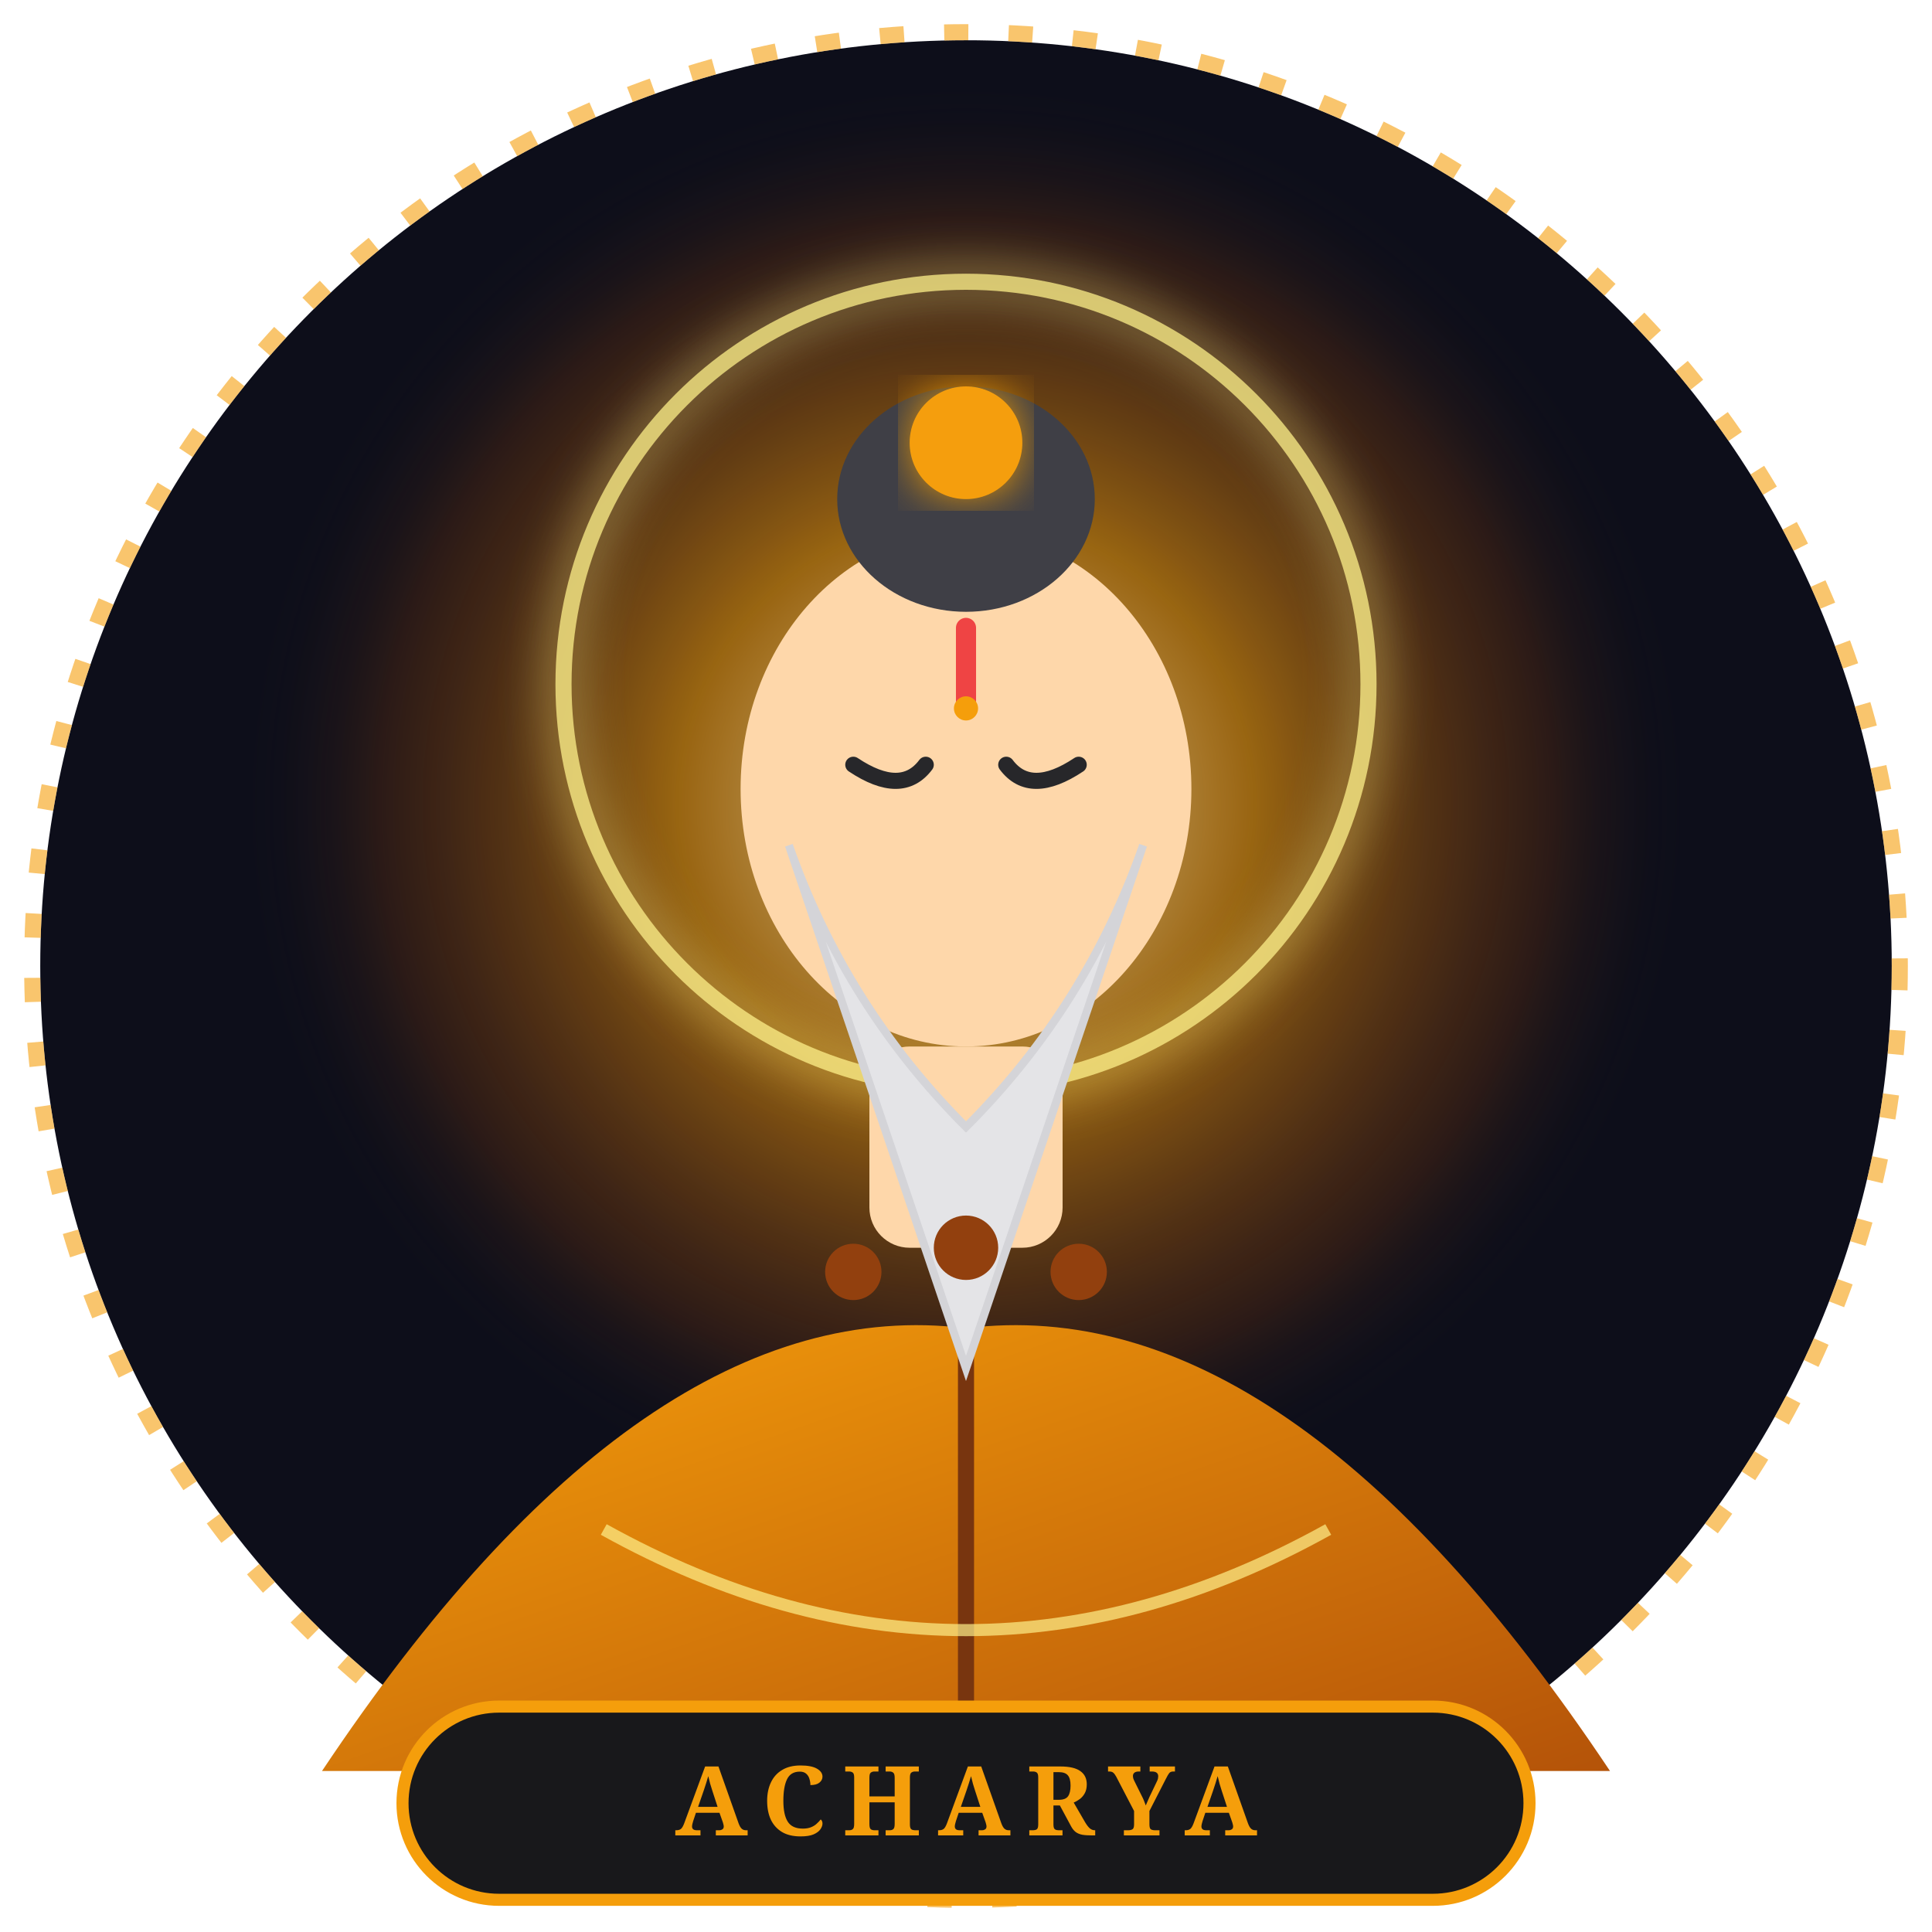
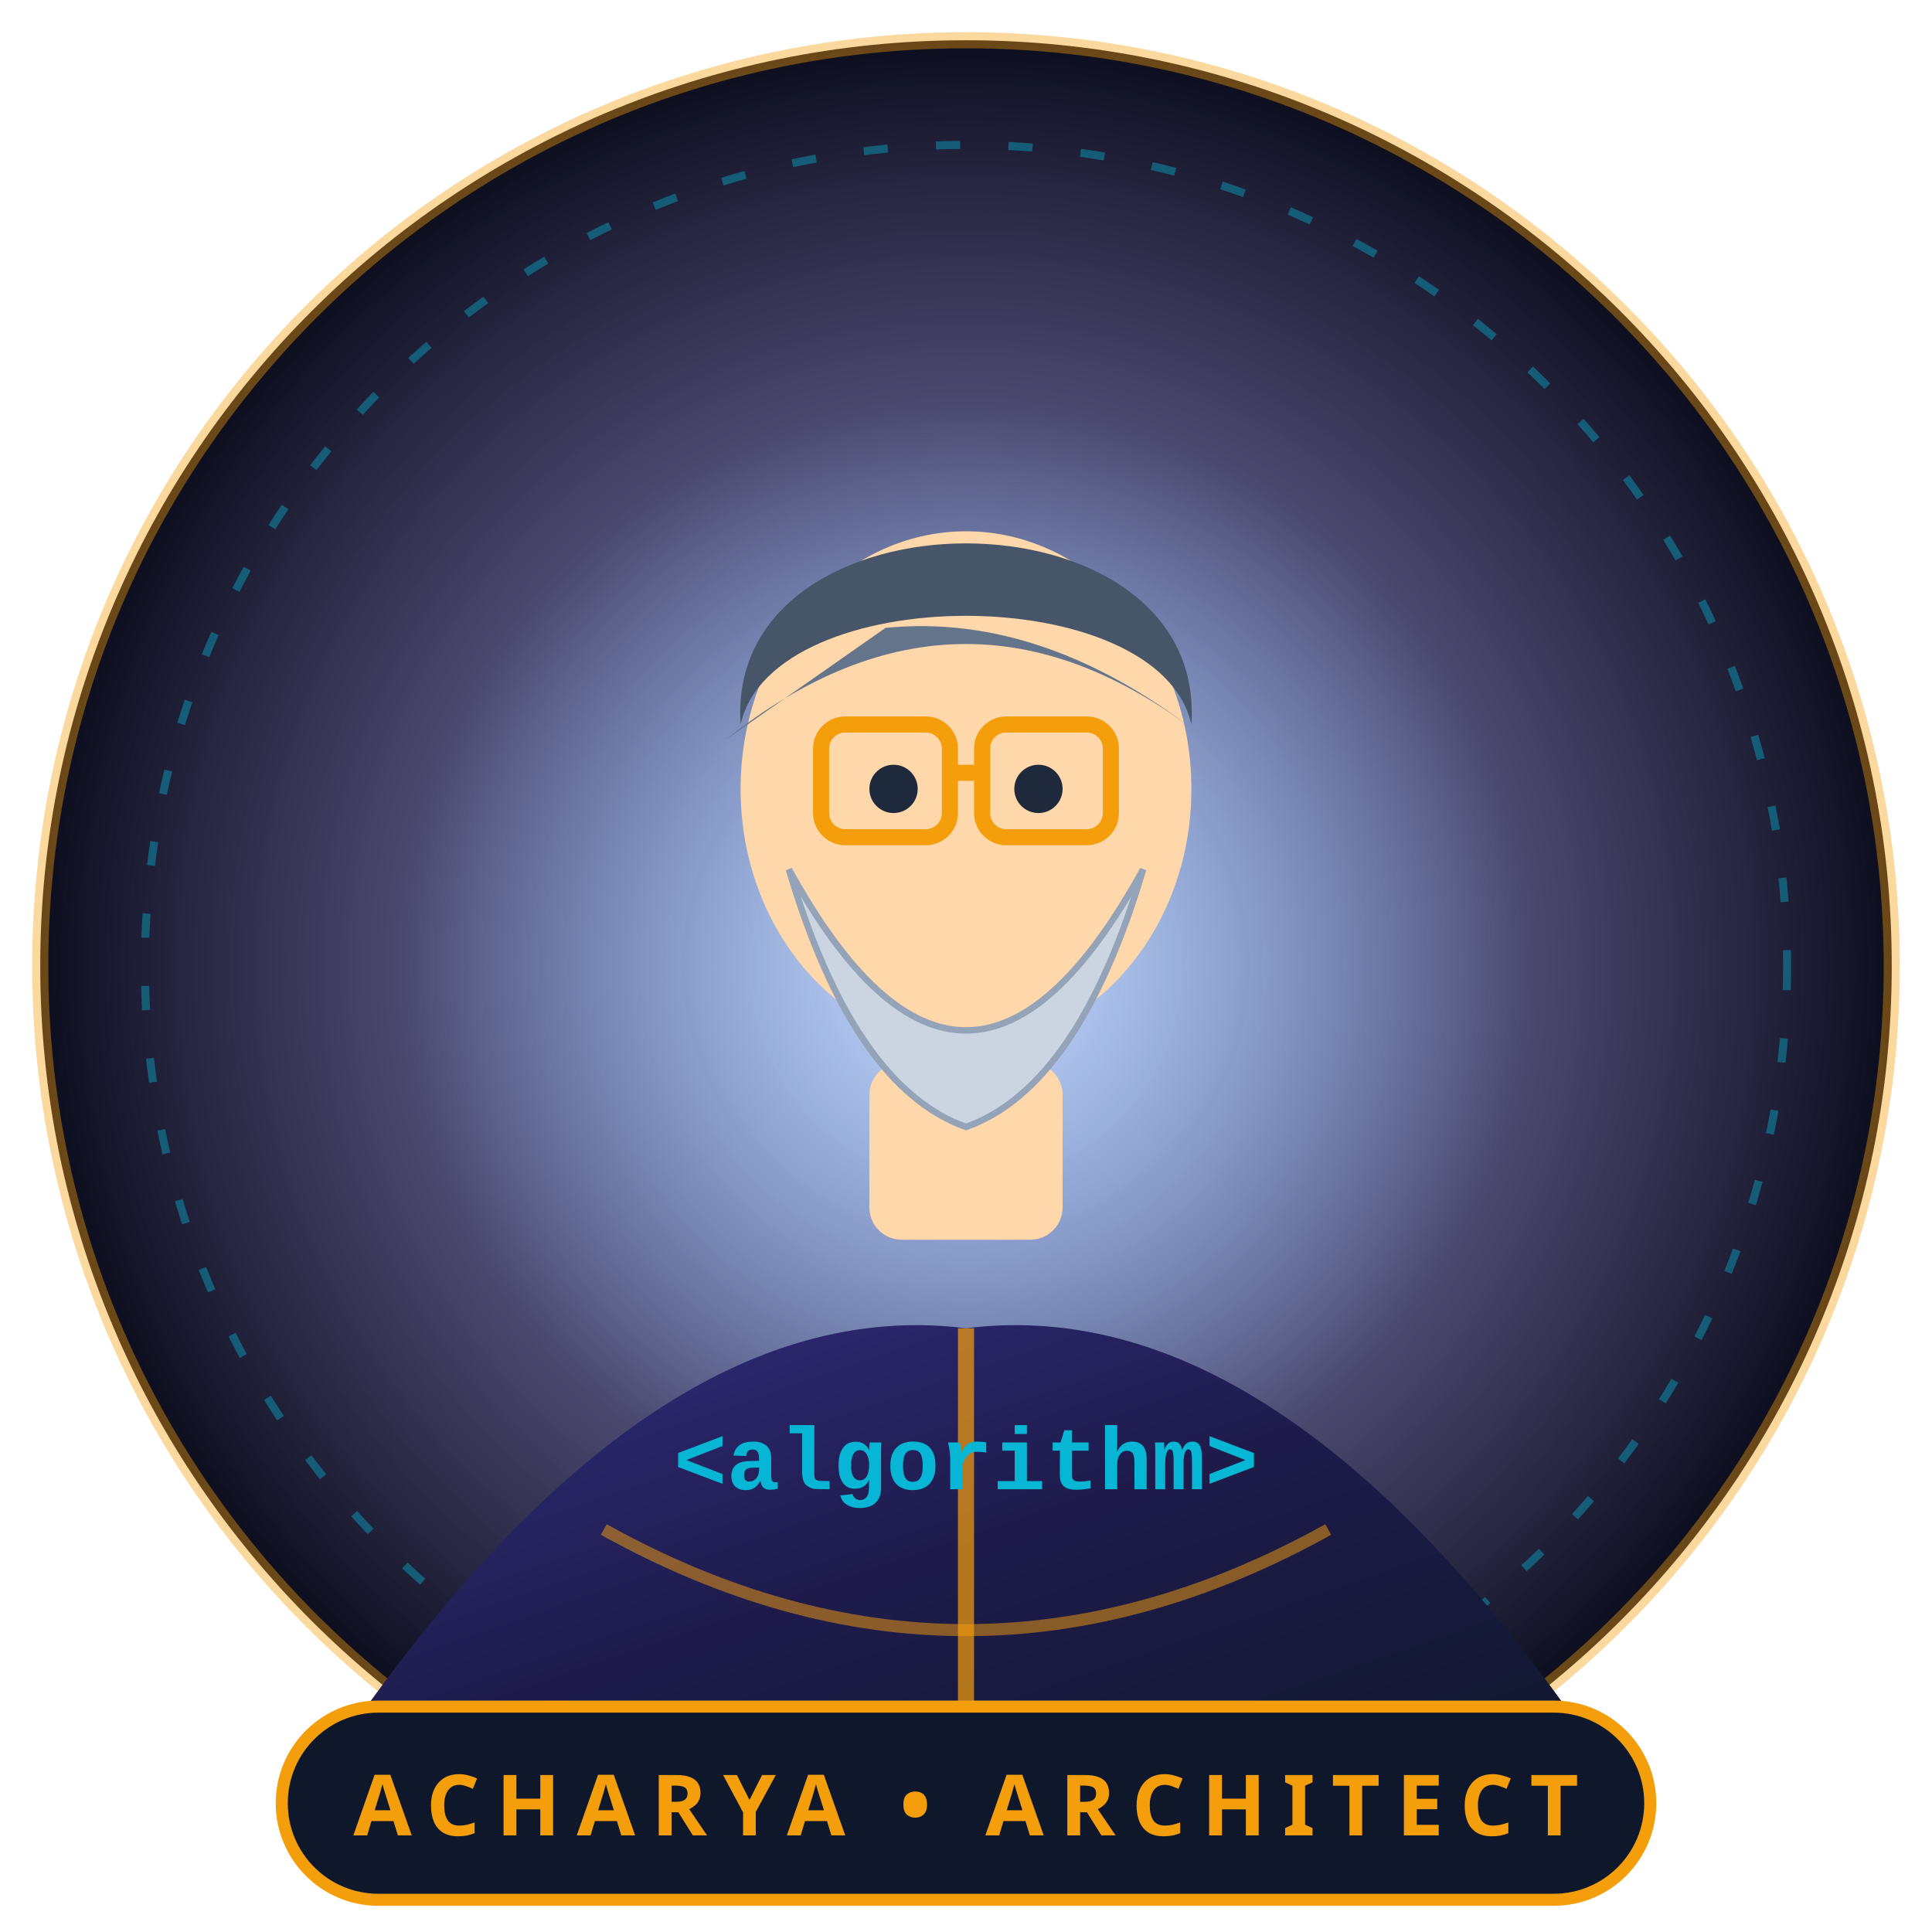
<svg xmlns="http://www.w3.org/2000/svg" viewBox="0 0 240 240" width="240" height="240">
  <defs>
    <radialGradient id="acharyaAura" cx="50%" cy="50%" r="50%">
-       <stop offset="0%" stop-color="#ffedd5" stop-opacity="0.9" />
-       <stop offset="40%" stop-color="#f59e0b" stop-opacity="0.6" />
-       <stop offset="80%" stop-color="#b45309" stop-opacity="0.2" />
-       <stop offset="100%" stop-color="#18181b" stop-opacity="0" />
+       <stop offset="0%" stop-color="#3b82f6" stop-opacity="0.3" />
+       <stop offset="60%" stop-color="#1e1b4b" stop-opacity="0.8" />
+       <stop offset="100%" stop-color="#0a0c1b" stop-opacity="1" />
    </radialGradient>
-     <linearGradient id="robeGrad" x1="0%" y1="0%" x2="100%" y2="100%">
+     <linearGradient id="mentorRobe" x1="0%" y1="0%" x2="100%" y2="100%">
+       <stop offset="0%" stop-color="#312e81" />
+       <stop offset="50%" stop-color="#1e1b4b" />
+       <stop offset="100%" stop-color="#0f172a" />
+     </linearGradient>
+     <linearGradient id="goldAccent" x1="0%" y1="0%" x2="100%" y2="100%">
      <stop offset="0%" stop-color="#f59e0b" />
-       <stop offset="100%" stop-color="#b45309" />
+       <stop offset="100%" stop-color="#d97706" />
    </linearGradient>
-     <filter id="softGlow">
-       <feGaussianBlur stdDeviation="3" result="coloredBlur" />
-       <feMerge>
-         <feMergeNode in="coloredBlur" />
-         <feMergeNode in="SourceGraphic" />
-       </feMerge>
-     </filter>
  </defs>
-   <circle cx="120" cy="120" r="115" fill="#0d0e1a" />
-   <circle cx="120" cy="100" r="90" fill="url(#acharyaAura)" />
-   <circle cx="120" cy="120" r="116" fill="none" stroke="#f59e0b" stroke-width="2" stroke-dasharray="3,5" opacity="0.6" />
-   <circle cx="120" cy="85" r="50" fill="none" stroke="#fef08a" stroke-width="2" filter="url(#softGlow)" opacity="0.8" />
-   <path d="M 40 220 Q 80 160, 120 165 Q 160 160, 200 220 Z" fill="url(#robeGrad)" />
-   <path d="M 120 165 L 120 220" stroke="#78350f" stroke-width="2" />
-   <path d="M 75 190 Q 120 215, 165 190" fill="none" stroke="#fef08a" stroke-width="1.5" opacity="0.7" />
-   <rect x="108" y="130" width="24" height="25" rx="5" fill="#fed7aa" />
+   <circle cx="120" cy="120" r="115" fill="url(#acharyaAura)" stroke="#f59e0b" stroke-width="2" stroke-opacity="0.4" />
+   <circle cx="120" cy="120" r="102" fill="none" stroke="#06b6d4" stroke-width="1" stroke-dasharray="3,6" opacity="0.4" />
+   <path d="M 40 220 Q 80 160, 120 165 Q 160 160, 200 220 Z" fill="url(#mentorRobe)" />
+   <path d="M 120 165 L 120 220" stroke="#f59e0b" stroke-width="2" opacity="0.7" />
+   <path d="M 75 190 Q 120 215, 165 190" fill="none" stroke="#f59e0b" stroke-width="1.5" opacity="0.5" />
+   <rect x="108" y="132" width="24" height="22" rx="4" fill="#fed7aa" />
  <ellipse cx="120" cy="98" rx="28" ry="32" fill="#fed7aa" />
-   <ellipse cx="120" cy="62" rx="16" ry="14" fill="#3f3f46" />
-   <circle cx="120" cy="55" r="7" fill="#f59e0b" filter="url(#softGlow)" />
-   <path d="M 98 105 Q 120 170, 120 170 Q 120 170, 142 105 Q 135 125, 120 140 Q 105 125, 98 105 Z" fill="#e4e4e7" stroke="#d4d4d8" stroke-width="1" />
-   <path d="M 106 95 Q 112 99, 115 95" fill="none" stroke="#27272a" stroke-width="2" stroke-linecap="round" />
-   <path d="M 125 95 Q 128 99, 134 95" fill="none" stroke="#27272a" stroke-width="2" stroke-linecap="round" />
-   <line x1="120" y1="78" x2="120" y2="88" stroke="#ef4444" stroke-width="2.5" stroke-linecap="round" />
-   <circle cx="120" cy="88" r="1.5" fill="#f59e0b" />
-   <circle cx="120" cy="155" r="4" fill="#92400e" />
-   <circle cx="106" cy="158" r="3.5" fill="#92400e" />
-   <circle cx="134" cy="158" r="3.5" fill="#92400e" />
-   <rect x="50" y="212" width="140" height="24" rx="12" fill="#18181b" stroke="#f59e0b" stroke-width="1.5" />
-   <text x="120" y="228" font-family="'Cinzel', 'Outfit', serif" font-size="12" font-weight="bold" fill="#f59e0b" text-anchor="middle" letter-spacing="2">ACHARYA</text>
+   <path d="M 92 90 C 90 60, 150 60, 148 90 C 144 72, 96 72, 92 90 Z" fill="#475569" />
+   <path d="M 90 92 Q 120 68, 150 92 Q 130 76, 110 78 Z" fill="#64748b" />
+   <path d="M 98 108 Q 120 148, 142 108 Q 134 135, 120 140 Q 106 135, 98 108 Z" fill="#cbd5e1" stroke="#94a3b8" stroke-width="0.8" />
+   <circle cx="111" cy="98" r="3" fill="#1e293b" />
+   <circle cx="129" cy="98" r="3" fill="#1e293b" />
+   <rect x="102" y="90" width="16" height="14" rx="3" fill="none" stroke="#f59e0b" stroke-width="2" />
+   <rect x="122" y="90" width="16" height="14" rx="3" fill="none" stroke="#f59e0b" stroke-width="2" />
+   <line x1="118" y1="96" x2="122" y2="96" stroke="#f59e0b" stroke-width="2" />
+   <text x="120" y="185" font-family="'Courier New', monospace" font-size="11" font-weight="bold" fill="#06b6d4" text-anchor="middle">&lt;algorithm&gt;</text>
+   <rect x="35" y="212" width="170" height="24" rx="12" fill="#0f172a" stroke="#f59e0b" stroke-width="1.5" />
+   <text x="120" y="228" font-family="'Cinzel', 'Outfit', sans-serif" font-size="10.5" font-weight="bold" fill="#f59e0b" text-anchor="middle" letter-spacing="2">ACHARYA • ARCHITECT</text>
</svg>
